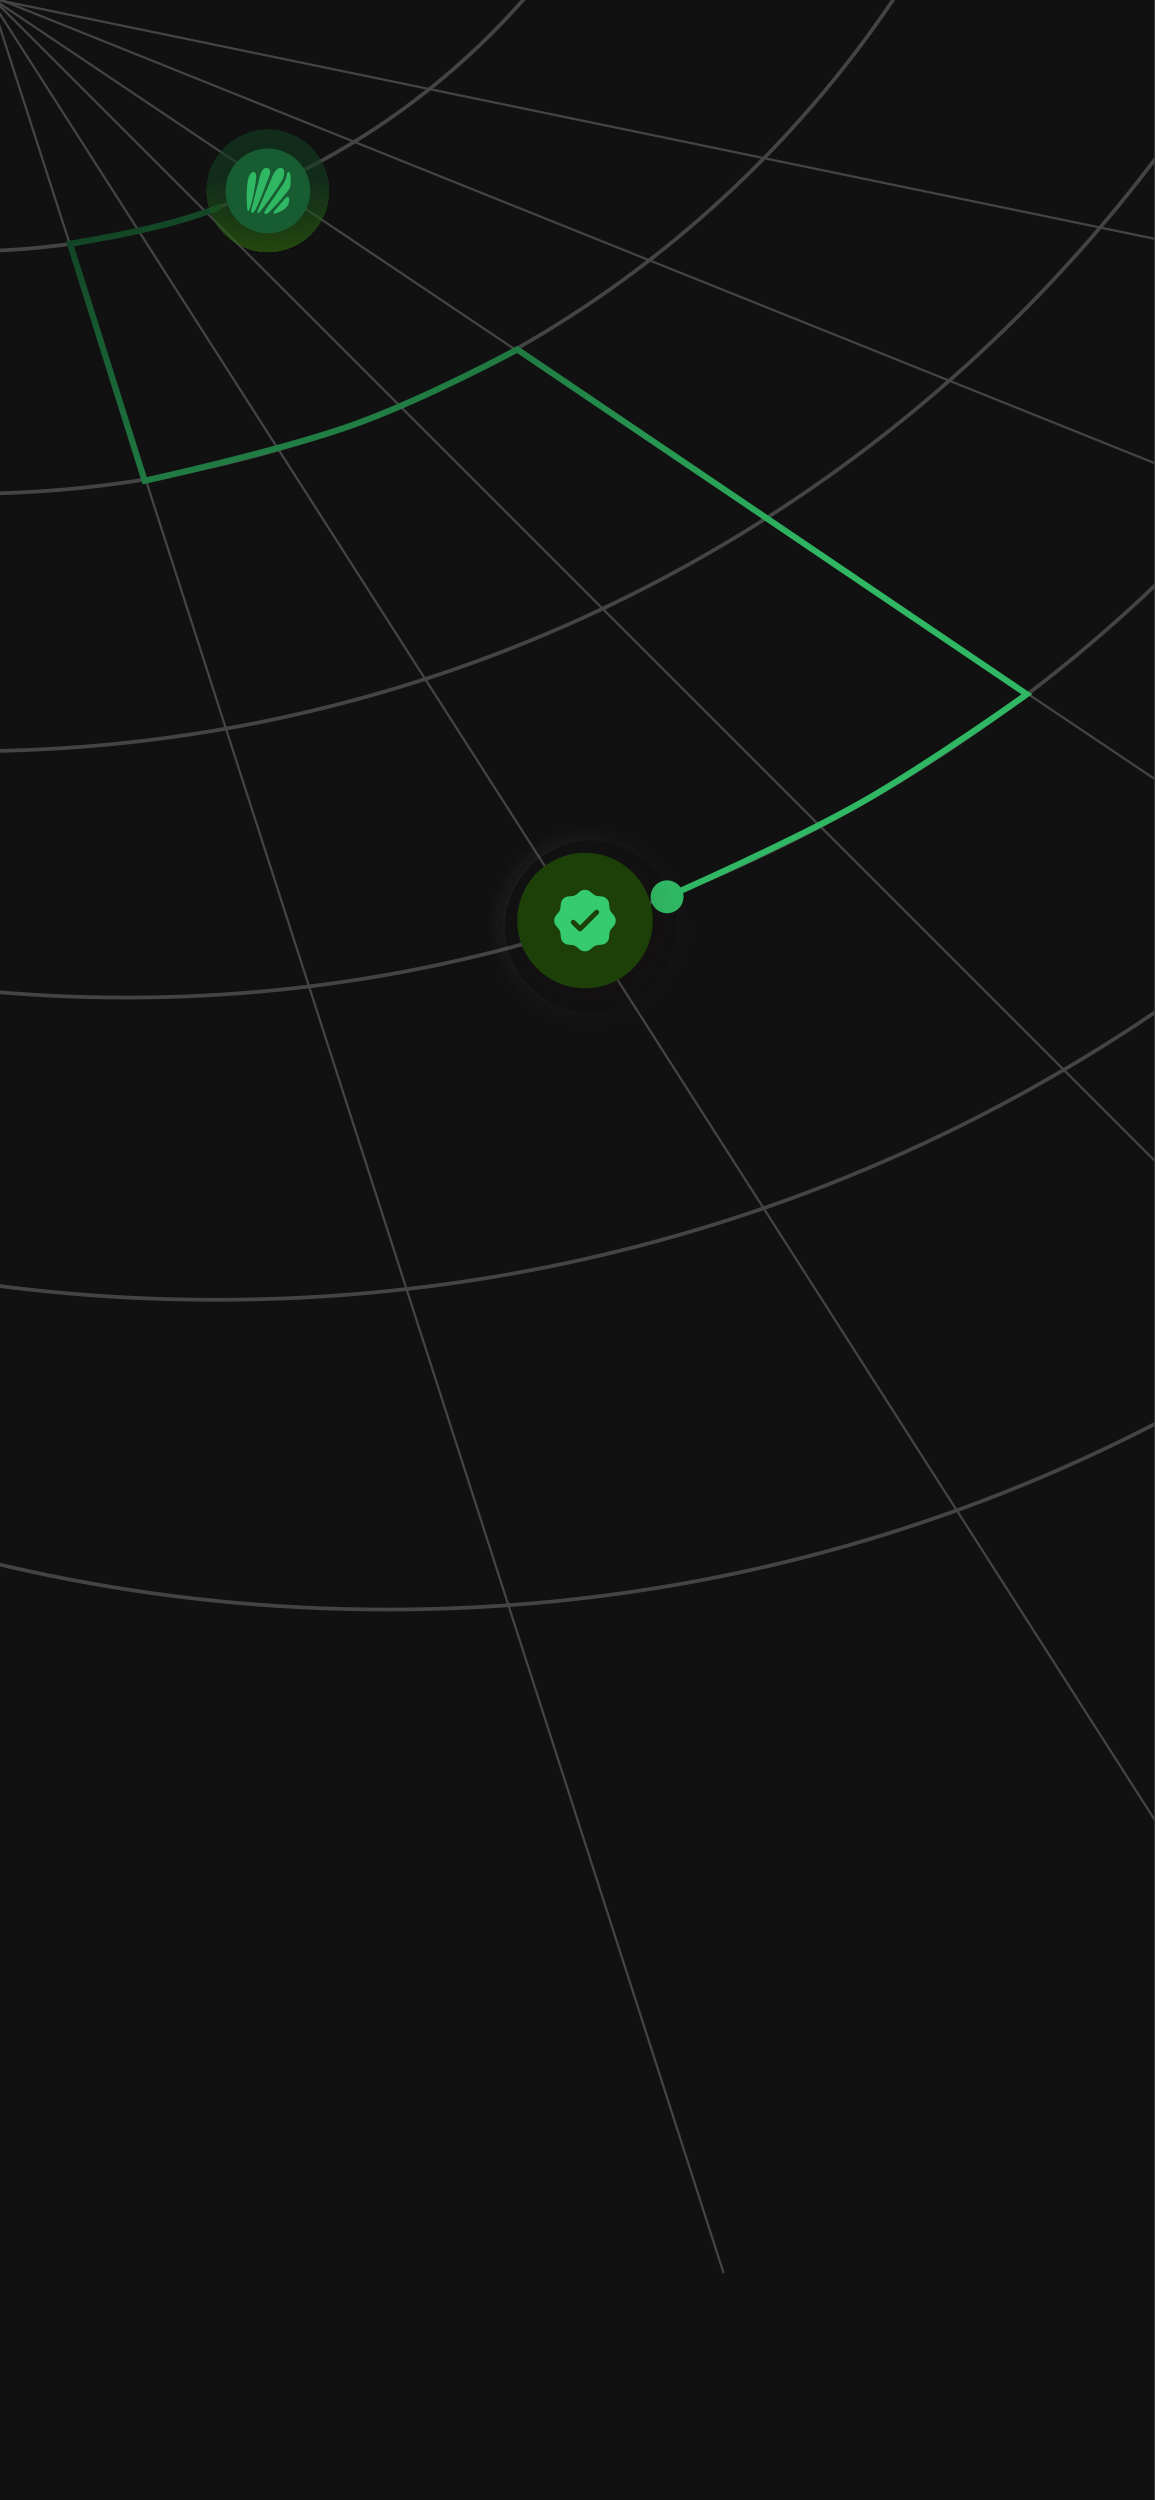
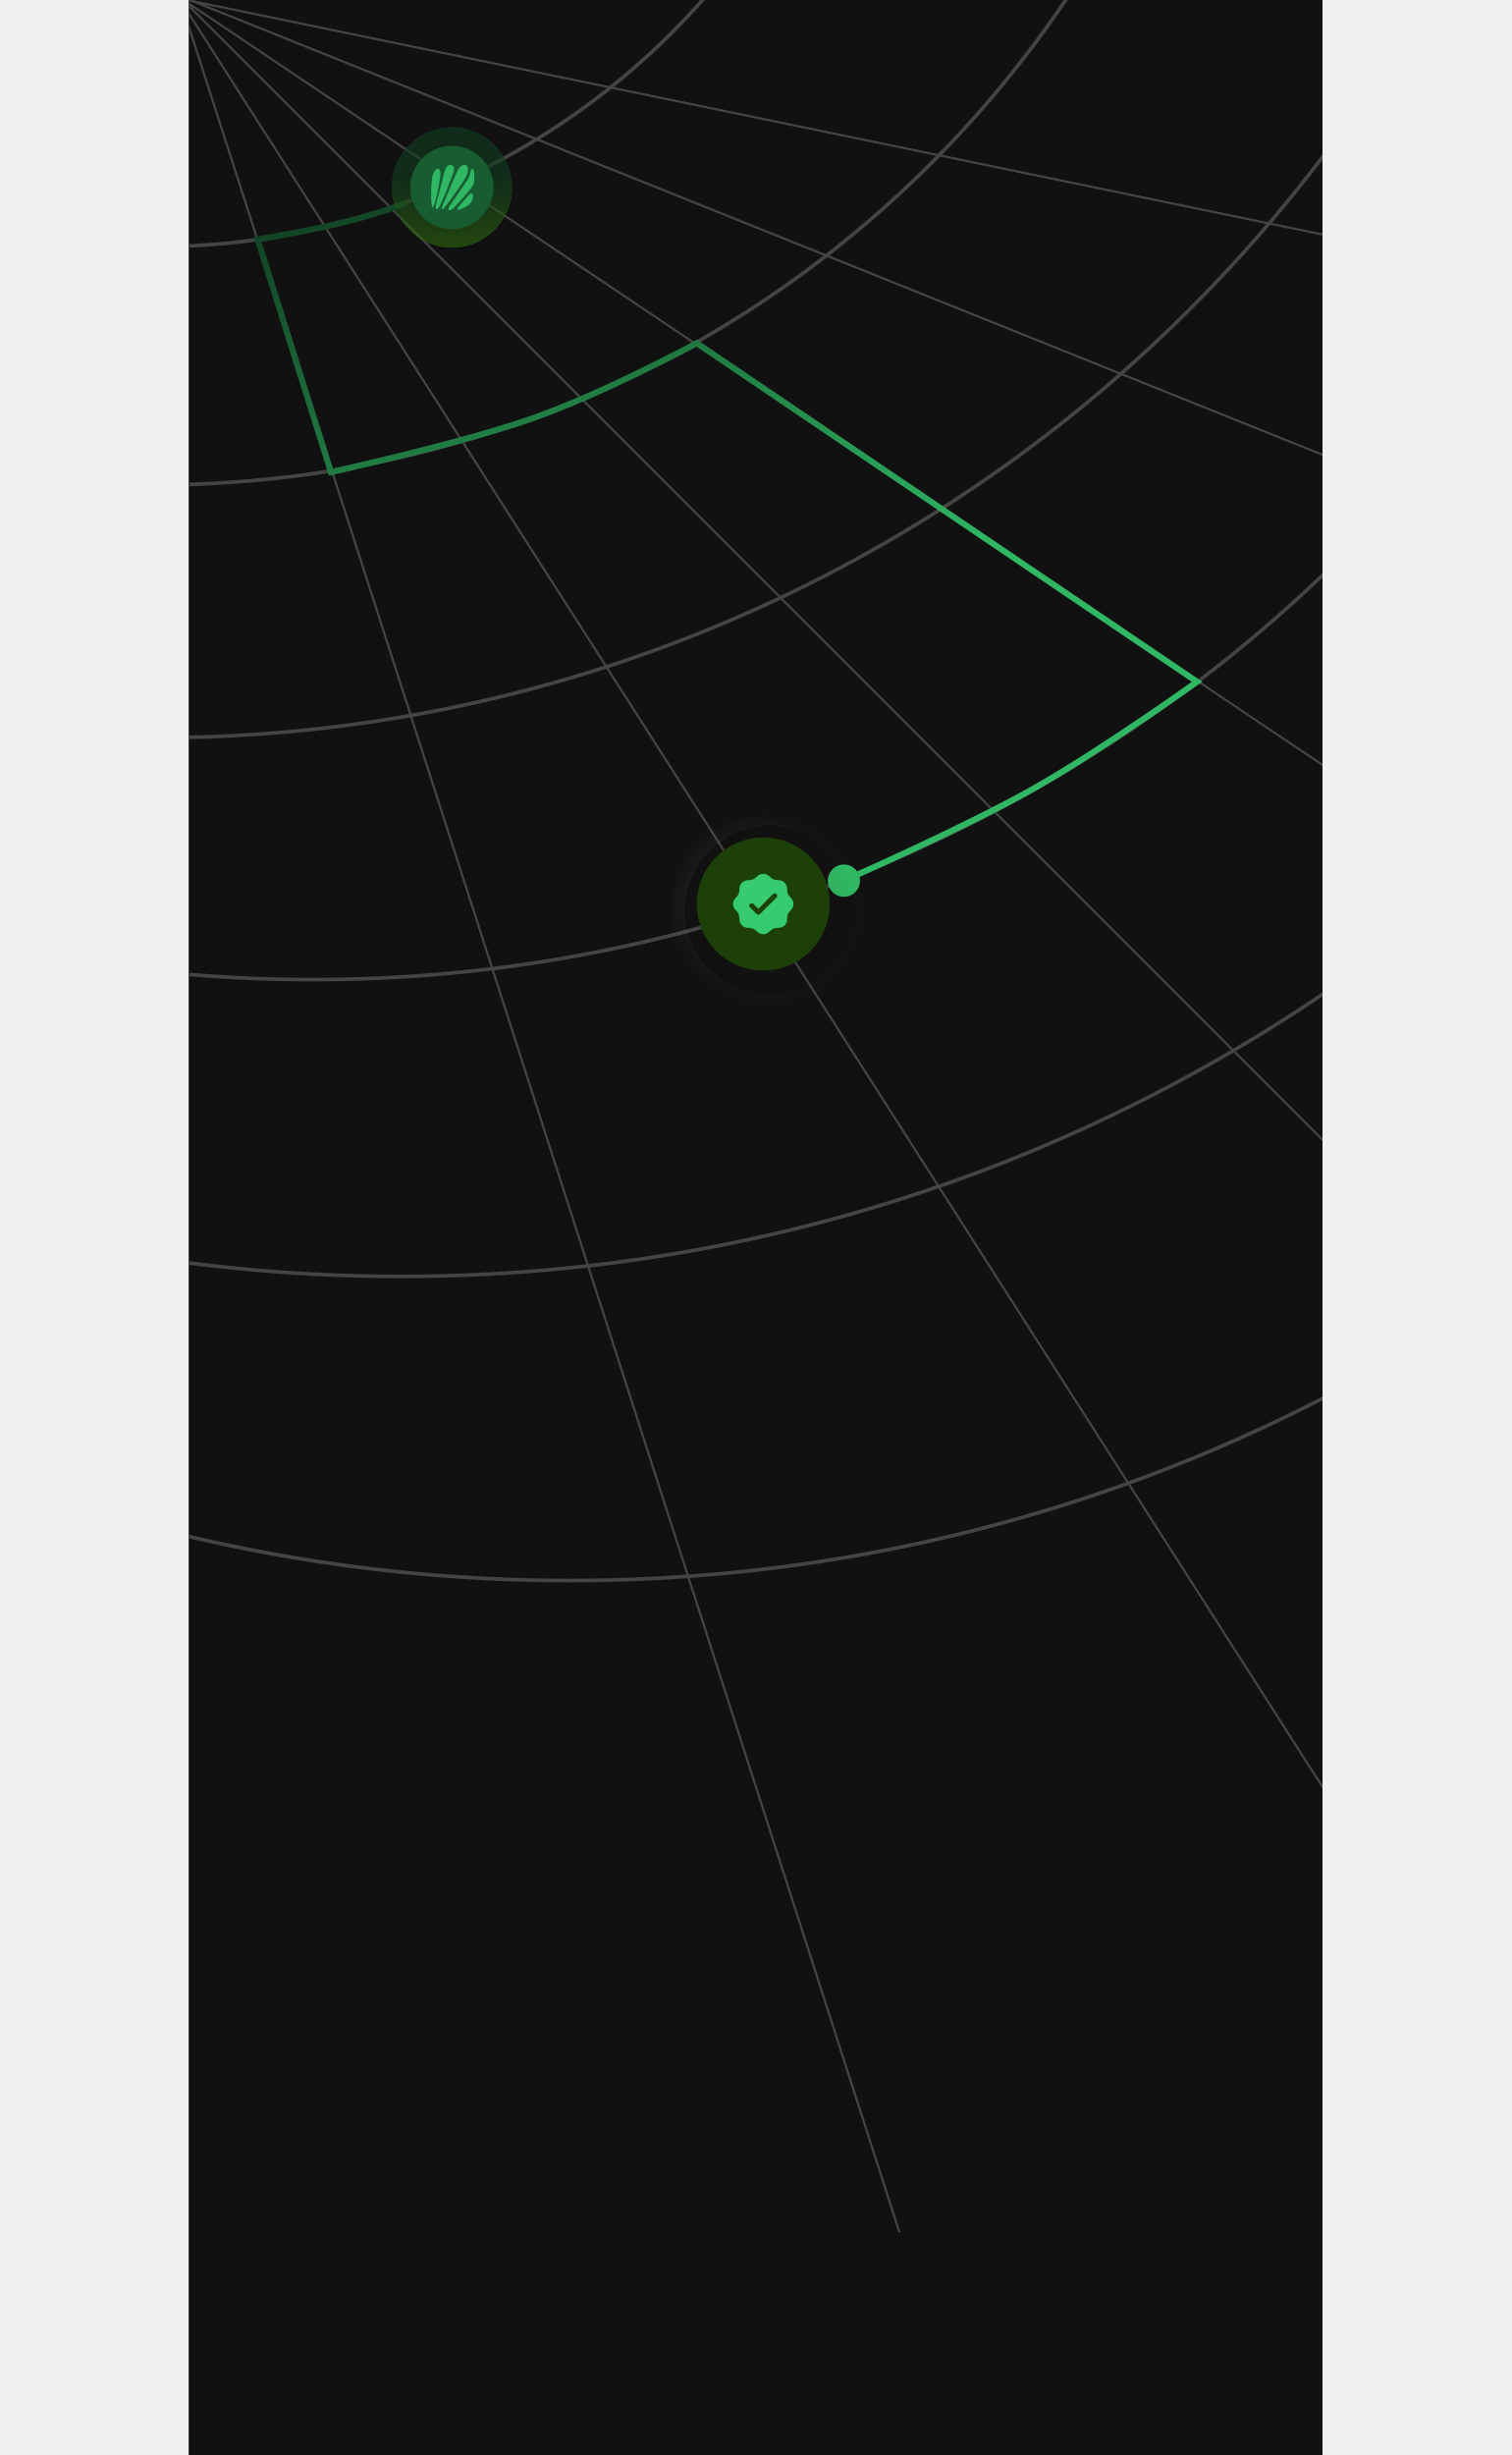
- <svg xmlns="http://www.w3.org/2000/svg" width="375" height="812" viewBox="0 0 375 812" fill="none">
+ <svg xmlns="http://www.w3.org/2000/svg" width="500" height="812" viewBox="0 0 375 812" fill="none">
  <g clip-path="url(#clip0_7710_17830)">
    <rect width="375" height="812" fill="#121212" />
    <g clip-path="url(#clip1_7710_17830)">
      <rect width="375" height="812" fill="#111111" />
      <circle cx="70.016" cy="-122.624" r="544.805" stroke="#444444" stroke-width="1.212" />
      <circle cx="125.769" cy="-22.026" r="544.805" stroke="#444444" stroke-width="1.212" />
      <circle cx="-11.19" cy="-160.196" r="241.799" stroke="#444444" stroke-width="1.212" />
      <circle cx="-11.19" cy="-202.617" r="363.001" stroke="#444444" stroke-width="1.212" />
      <circle cx="-11.19" cy="-240.19" r="484.204" stroke="#444444" stroke-width="1.212" />
      <circle cx="40.926" cy="-160.196" r="484.204" stroke="#444444" stroke-width="1.212" />
      <line x1="-54.565" y1="-52.583" x2="535.112" y2="537.094" stroke="#444444" stroke-width="0.727" />
      <line x1="-67.577" y1="-44.175" x2="624.754" y2="420.708" stroke="#444444" stroke-width="0.727" />
      <line x1="-67.615" y1="-27.268" x2="706.279" y2="283.42" stroke="#444444" stroke-width="0.727" />
      <line x1="-76.157" y1="-15.577" x2="740.551" y2="153.027" stroke="#444444" stroke-width="0.727" />
      <line x1="-40.052" y1="-58.068" x2="409.194" y2="644.511" stroke="#444444" stroke-width="0.727" />
      <line x1="-20.741" y1="-55.444" x2="235.028" y2="738.294" stroke="#444444" stroke-width="0.727" />
      <path d="M22.747 79.178L22.583 78.192L21.448 78.381L21.793 79.479L22.747 79.178ZM211.338 291.283C211.338 294.228 213.726 296.616 216.671 296.616C219.617 296.616 222.004 294.228 222.004 291.283C222.004 288.337 219.617 285.949 216.671 285.949C213.726 285.949 211.338 288.337 211.338 291.283ZM46.988 156.142L46.034 156.442L46.309 157.315L47.202 157.119L46.988 156.142ZM168 113.5L168.56 112.672L168.058 112.332L167.524 112.62L168 113.5ZM333.5 225.5L334.083 226.313L335.249 225.476L334.06 224.672L333.5 225.5ZM71.463 66.13C59.443 70.937 44.377 74.559 22.583 78.192L22.912 80.165C44.75 76.525 59.984 72.875 72.206 67.987L71.463 66.13ZM21.793 79.479L46.034 156.442L47.941 155.842L23.701 78.878L21.793 79.479ZM167.44 114.328L332.94 226.328L334.06 224.672L168.56 112.672L167.44 114.328ZM46.988 156.142C47.202 157.119 47.202 157.119 47.203 157.119C47.203 157.118 47.203 157.118 47.204 157.118C47.205 157.118 47.207 157.117 47.21 157.117C47.215 157.116 47.223 157.114 47.234 157.112C47.255 157.107 47.286 157.1 47.328 157.091C47.41 157.073 47.533 157.046 47.695 157.01C48.018 156.938 48.494 156.832 49.108 156.694C50.337 156.418 52.119 156.015 54.331 155.504C58.755 154.484 64.901 153.036 71.791 151.324C85.562 147.905 102.344 143.426 114.285 139.207L113.619 137.322C101.776 141.505 85.075 145.965 71.309 149.383C64.432 151.091 58.297 152.537 53.881 153.556C51.673 154.065 49.896 154.468 48.67 154.743C48.058 154.88 47.583 154.986 47.262 155.057C47.101 155.093 46.979 155.12 46.897 155.138C46.856 155.147 46.825 155.154 46.804 155.158C46.794 155.161 46.786 155.162 46.781 155.164C46.778 155.164 46.776 155.164 46.775 155.165C46.774 155.165 46.774 155.165 46.774 155.165C46.773 155.165 46.773 155.165 46.988 156.142ZM114.285 139.207C126.232 134.988 139.784 128.777 150.334 123.63C155.612 121.056 160.146 118.744 163.36 117.075C164.968 116.241 166.246 115.568 167.122 115.103C167.56 114.87 167.898 114.69 168.127 114.567C168.241 114.506 168.328 114.459 168.386 114.428C168.416 114.412 168.438 114.4 168.453 114.392C168.46 114.388 168.466 114.385 168.47 114.383C168.472 114.382 168.473 114.381 168.474 114.38C168.475 114.38 168.475 114.38 168.475 114.38C168.475 114.38 168.476 114.38 168 113.5C167.524 112.62 167.524 112.62 167.524 112.62C167.524 112.62 167.524 112.621 167.523 112.621C167.522 112.621 167.521 112.622 167.519 112.623C167.516 112.625 167.51 112.628 167.503 112.632C167.489 112.639 167.467 112.651 167.438 112.667C167.381 112.697 167.295 112.744 167.182 112.804C166.956 112.926 166.62 113.105 166.184 113.336C165.313 113.799 164.041 114.469 162.439 115.3C159.236 116.963 154.717 119.267 149.457 121.833C138.928 126.969 125.457 133.14 113.619 137.322L114.285 139.207ZM333.5 225.5C332.917 224.687 332.917 224.687 332.917 224.687C332.917 224.687 332.917 224.688 332.916 224.688C332.915 224.689 332.914 224.69 332.912 224.691C332.908 224.694 332.903 224.698 332.895 224.703C332.88 224.714 332.858 224.73 332.828 224.751C332.769 224.793 332.681 224.856 332.565 224.939C332.332 225.105 331.988 225.35 331.541 225.667C330.648 226.3 329.347 227.22 327.714 228.364C324.449 230.652 319.858 233.837 314.557 237.425C303.952 244.604 290.527 253.38 279.203 259.809L280.19 261.549C291.585 255.08 305.062 246.267 315.679 239.081C320.989 235.486 325.589 232.295 328.862 230.002C330.498 228.855 331.803 227.934 332.699 227.298C333.146 226.98 333.492 226.734 333.726 226.567C333.843 226.484 333.932 226.42 333.992 226.378C334.022 226.356 334.044 226.34 334.06 226.329C334.067 226.324 334.073 226.32 334.077 226.317C334.079 226.315 334.08 226.314 334.081 226.314C334.082 226.313 334.082 226.313 334.082 226.313C334.082 226.313 334.083 226.313 333.5 225.5ZM279.203 259.809C267.88 266.238 252.154 273.874 239.24 279.912C232.787 282.929 227.044 285.543 222.913 287.403C220.848 288.333 219.186 289.074 218.041 289.583C217.469 289.837 217.025 290.033 216.725 290.166C216.575 290.232 216.461 290.283 216.384 290.316C216.346 290.333 216.317 290.346 216.298 290.354C216.288 290.359 216.281 290.362 216.276 290.364C216.274 290.365 216.272 290.366 216.271 290.366C216.27 290.367 216.27 290.367 216.269 290.367C216.269 290.367 216.269 290.367 216.671 291.283C217.073 292.198 217.073 292.198 217.074 292.198C217.074 292.198 217.075 292.198 217.075 292.197C217.076 292.197 217.078 292.196 217.081 292.195C217.086 292.193 217.093 292.189 217.103 292.185C217.123 292.177 217.152 292.164 217.19 292.147C217.268 292.113 217.383 292.062 217.533 291.995C217.835 291.862 218.279 291.666 218.853 291.411C220.001 290.901 221.666 290.158 223.734 289.226C227.871 287.364 233.624 284.745 240.087 281.724C253.007 275.684 268.793 268.019 280.19 261.549L279.203 259.809Z" fill="url(#paint0_linear_7710_17830)" />
      <g filter="url(#filter0_d_7710_17830)">
        <g clip-path="url(#clip2_7710_17830)">
          <rect x="67" y="42" width="40" height="40" rx="20" fill="url(#paint1_linear_7710_17830)" fill-opacity="0.6" shape-rendering="crispEdges" />
          <g filter="url(#filter1_d_7710_17830)">
            <rect x="73.25" y="48.25" width="27.5" height="27.5" rx="13.75" fill="#185C32" />
            <path d="M80.414 59.119C80.047 61.908 80.097 64.841 80.199 66.507C80.249 67.611 80.383 69.358 80.874 68.285C81.56 66.784 81.855 65.434 82.131 64.085C82.313 63.194 83.081 59.303 83.204 57.77C83.313 56.407 82.74 55.32 81.793 56.053C80.843 56.789 80.535 58.199 80.414 59.119Z" fill="#2FB763" />
            <path d="M84.553 56.789L81.732 67.703C81.334 69.021 81.824 70.124 83.081 67.948L84.798 64.085L87.588 56.789C87.812 56.125 87.956 54.741 86.729 54.52C85.503 54.3 84.767 55.941 84.553 56.789Z" fill="#2FB763" />
            <path d="M88.691 56.789L83.817 68.162C83.204 69.665 84.031 69.358 84.553 68.653L86.484 66.108C87.588 64.606 90.065 61.154 91.144 59.364C92.223 57.574 92.309 56.727 92.309 56.053C92.309 55.501 92.174 54.52 91.144 54.52C90.114 54.52 89.121 55.777 88.691 56.789Z" fill="#2FB763" />
            <path d="M91.512 60.468L86.239 68.162C85.196 69.695 86.484 69.912 87.526 68.806C88.201 68.091 89.488 66.777 89.734 66.507C90.04 66.17 92.957 62.847 93.903 61.449C94.608 60.406 94.424 57.77 94.301 56.789C94.137 55.471 93.339 55.727 93.198 56.574C92.861 58.598 92.309 59.364 91.512 60.468Z" fill="#2FB763" />
            <path d="M92.554 64.545L89.55 67.948C88.017 69.787 89.182 69.573 90.439 68.99C91.604 68.45 93.658 67.457 93.903 65.495C94.148 63.533 93.259 63.717 92.554 64.545Z" fill="#2FB763" />
          </g>
        </g>
      </g>
      <g filter="url(#filter2_d_7710_17830)">
        <g clip-path="url(#clip3_7710_17830)">
          <g filter="url(#filter3_d_7710_17830)">
            <rect x="168" y="277" width="44" height="44" rx="22" fill="#1C4008" />
            <path fill-rule="evenodd" clip-rule="evenodd" d="M187.592 290.2C187.349 290.408 187.227 290.512 187.097 290.599C186.799 290.799 186.464 290.937 186.112 291.007C185.959 291.037 185.799 291.05 185.48 291.075C184.679 291.139 184.278 291.171 183.944 291.289C183.171 291.562 182.562 292.171 182.289 292.944C182.171 293.278 182.139 293.679 182.075 294.48C182.05 294.799 182.037 294.959 182.007 295.112C181.937 295.464 181.799 295.799 181.599 296.097C181.512 296.227 181.408 296.349 181.2 296.592C180.679 297.204 180.418 297.51 180.265 297.83C179.912 298.57 179.912 299.43 180.265 300.17C180.418 300.49 180.679 300.796 181.2 301.408C181.408 301.651 181.512 301.773 181.599 301.903C181.799 302.201 181.937 302.536 182.007 302.888C182.037 303.041 182.05 303.201 182.075 303.52C182.139 304.321 182.171 304.722 182.289 305.056C182.562 305.829 183.171 306.438 183.944 306.711C184.278 306.829 184.679 306.861 185.48 306.925C185.799 306.95 185.959 306.963 186.112 306.993C186.464 307.063 186.799 307.201 187.097 307.401C187.227 307.488 187.349 307.592 187.592 307.8C188.204 308.321 188.51 308.582 188.83 308.735C189.57 309.088 190.43 309.088 191.17 308.735C191.49 308.582 191.796 308.321 192.408 307.8C192.651 307.592 192.773 307.488 192.903 307.401C193.201 307.201 193.536 307.063 193.888 306.993C194.041 306.963 194.201 306.95 194.52 306.925C195.321 306.861 195.722 306.829 196.056 306.711C196.829 306.438 197.438 305.829 197.711 305.056C197.829 304.722 197.861 304.321 197.925 303.52C197.95 303.201 197.963 303.041 197.993 302.888C198.063 302.536 198.201 302.201 198.401 301.903C198.488 301.773 198.592 301.651 198.8 301.408C199.321 300.796 199.582 300.49 199.735 300.17C200.088 299.43 200.088 298.57 199.735 297.83C199.582 297.51 199.321 297.204 198.8 296.592C198.592 296.349 198.488 296.227 198.401 296.097C198.201 295.799 198.063 295.464 197.993 295.112C197.963 294.959 197.95 294.799 197.925 294.48C197.861 293.679 197.829 293.278 197.711 292.944C197.438 292.171 196.829 291.562 196.056 291.289C195.722 291.171 195.321 291.139 194.52 291.075C194.201 291.05 194.041 291.037 193.888 291.007C193.536 290.937 193.201 290.799 192.903 290.599C192.773 290.512 192.651 290.408 192.408 290.2C191.796 289.679 191.49 289.418 191.17 289.265C190.43 288.912 189.57 288.912 188.83 289.265C188.51 289.418 188.204 289.679 187.592 290.2ZM194.373 296.863C194.691 296.545 194.691 296.03 194.373 295.712C194.056 295.394 193.54 295.394 193.223 295.712L188.372 300.562L186.777 298.968C186.46 298.65 185.944 298.65 185.626 298.968C185.309 299.285 185.309 299.801 185.626 300.119L187.797 302.289C188.115 302.607 188.63 302.607 188.948 302.289L194.373 296.863Z" fill="#35CB6E" />
          </g>
        </g>
      </g>
    </g>
  </g>
  <defs>
    <filter id="filter0_d_7710_17830" x="53.25" y="29.5" width="67.5" height="67.5" filterUnits="userSpaceOnUse" color-interpolation-filters="sRGB">
      <feFlood flood-opacity="0" result="BackgroundImageFix" />
      <feColorMatrix in="SourceAlpha" type="matrix" values="0 0 0 0 0 0 0 0 0 0 0 0 0 0 0 0 0 0 127 0" result="hardAlpha" />
      <feMorphology radius="1.25" operator="dilate" in="SourceAlpha" result="effect1_dropShadow_7710_17830" />
      <feOffset dy="1.25" />
      <feGaussianBlur stdDeviation="6.25" />
      <feComposite in2="hardAlpha" operator="out" />
      <feColorMatrix type="matrix" values="0 0 0 0 0 0 0 0 0 0 0 0 0 0 0 0 0 0 0.07 0" />
      <feBlend mode="normal" in2="BackgroundImageFix" result="effect1_dropShadow_7710_17830" />
      <feBlend mode="normal" in="SourceGraphic" in2="effect1_dropShadow_7710_17830" result="shape" />
    </filter>
    <filter id="filter1_d_7710_17830" x="63.25" y="39.5" width="47.5" height="47.5" filterUnits="userSpaceOnUse" color-interpolation-filters="sRGB">
      <feFlood flood-opacity="0" result="BackgroundImageFix" />
      <feColorMatrix in="SourceAlpha" type="matrix" values="0 0 0 0 0 0 0 0 0 0 0 0 0 0 0 0 0 0 127 0" result="hardAlpha" />
      <feMorphology radius="2.5" operator="erode" in="SourceAlpha" result="effect1_dropShadow_7710_17830" />
      <feOffset dy="1.25" />
      <feGaussianBlur stdDeviation="6.25" />
      <feComposite in2="hardAlpha" operator="out" />
      <feColorMatrix type="matrix" values="0 0 0 0 0 0 0 0 0 0 0 0 0 0 0 0 0 0 0.15 0" />
      <feBlend mode="normal" in2="BackgroundImageFix" result="effect1_dropShadow_7710_17830" />
      <feBlend mode="normal" in="SourceGraphic" in2="effect1_dropShadow_7710_17830" result="shape" />
    </filter>
    <filter id="filter2_d_7710_17830" x="150" y="260" width="80" height="80" filterUnits="userSpaceOnUse" color-interpolation-filters="sRGB">
      <feFlood flood-opacity="0" result="BackgroundImageFix" />
      <feColorMatrix in="SourceAlpha" type="matrix" values="0 0 0 0 0 0 0 0 0 0 0 0 0 0 0 0 0 0 127 0" result="hardAlpha" />
      <feMorphology radius="1" operator="erode" in="SourceAlpha" result="effect1_dropShadow_7710_17830" />
      <feOffset dy="1" />
      <feGaussianBlur stdDeviation="4.5" />
      <feComposite in2="hardAlpha" operator="out" />
      <feColorMatrix type="matrix" values="0 0 0 0 0.9 0 0 0 0 0.986 0 0 0 0 0.933 0 0 0 1 0" />
      <feBlend mode="normal" in2="BackgroundImageFix" result="effect1_dropShadow_7710_17830" />
      <feBlend mode="normal" in="SourceGraphic" in2="effect1_dropShadow_7710_17830" result="shape" />
    </filter>
    <filter id="filter3_d_7710_17830" x="161" y="270" width="62" height="62" filterUnits="userSpaceOnUse" color-interpolation-filters="sRGB">
      <feFlood flood-opacity="0" result="BackgroundImageFix" />
      <feColorMatrix in="SourceAlpha" type="matrix" values="0 0 0 0 0 0 0 0 0 0 0 0 0 0 0 0 0 0 127 0" result="hardAlpha" />
      <feMorphology radius="1" operator="erode" in="SourceAlpha" result="effect1_dropShadow_7710_17830" />
      <feOffset dx="2" dy="2" />
      <feGaussianBlur stdDeviation="5" />
      <feComposite in2="hardAlpha" operator="out" />
      <feColorMatrix type="matrix" values="0 0 0 0 0.215 0 0 0 0 0.01 0 0 0 0 0.043 0 0 0 0.13 0" />
      <feBlend mode="normal" in2="BackgroundImageFix" result="effect1_dropShadow_7710_17830" />
      <feBlend mode="normal" in="SourceGraphic" in2="effect1_dropShadow_7710_17830" result="shape" />
    </filter>
    <linearGradient id="paint0_linear_7710_17830" x1="-0.887" y1="0.397" x2="147.586" y2="439.756" gradientUnits="userSpaceOnUse">
      <stop offset="0.15" stop-color="#103D21" />
      <stop offset="0.551" stop-color="#2FB763" />
    </linearGradient>
    <linearGradient id="paint1_linear_7710_17830" x1="87" y1="42" x2="87" y2="82" gradientUnits="userSpaceOnUse">
      <stop offset="0.38" stop-color="#103D21" />
      <stop offset="1" stop-color="#2F6C0D" />
    </linearGradient>
    <clipPath id="clip0_7710_17830">
      <rect width="375" height="812" fill="white" />
    </clipPath>
    <clipPath id="clip1_7710_17830">
      <rect width="375" height="812" fill="white" />
    </clipPath>
    <clipPath id="clip2_7710_17830">
      <rect x="67" y="42" width="40" height="40" rx="20" fill="white" />
    </clipPath>
    <clipPath id="clip3_7710_17830">
      <rect x="158" y="267" width="64" height="64" rx="32" fill="white" />
    </clipPath>
  </defs>
</svg>
